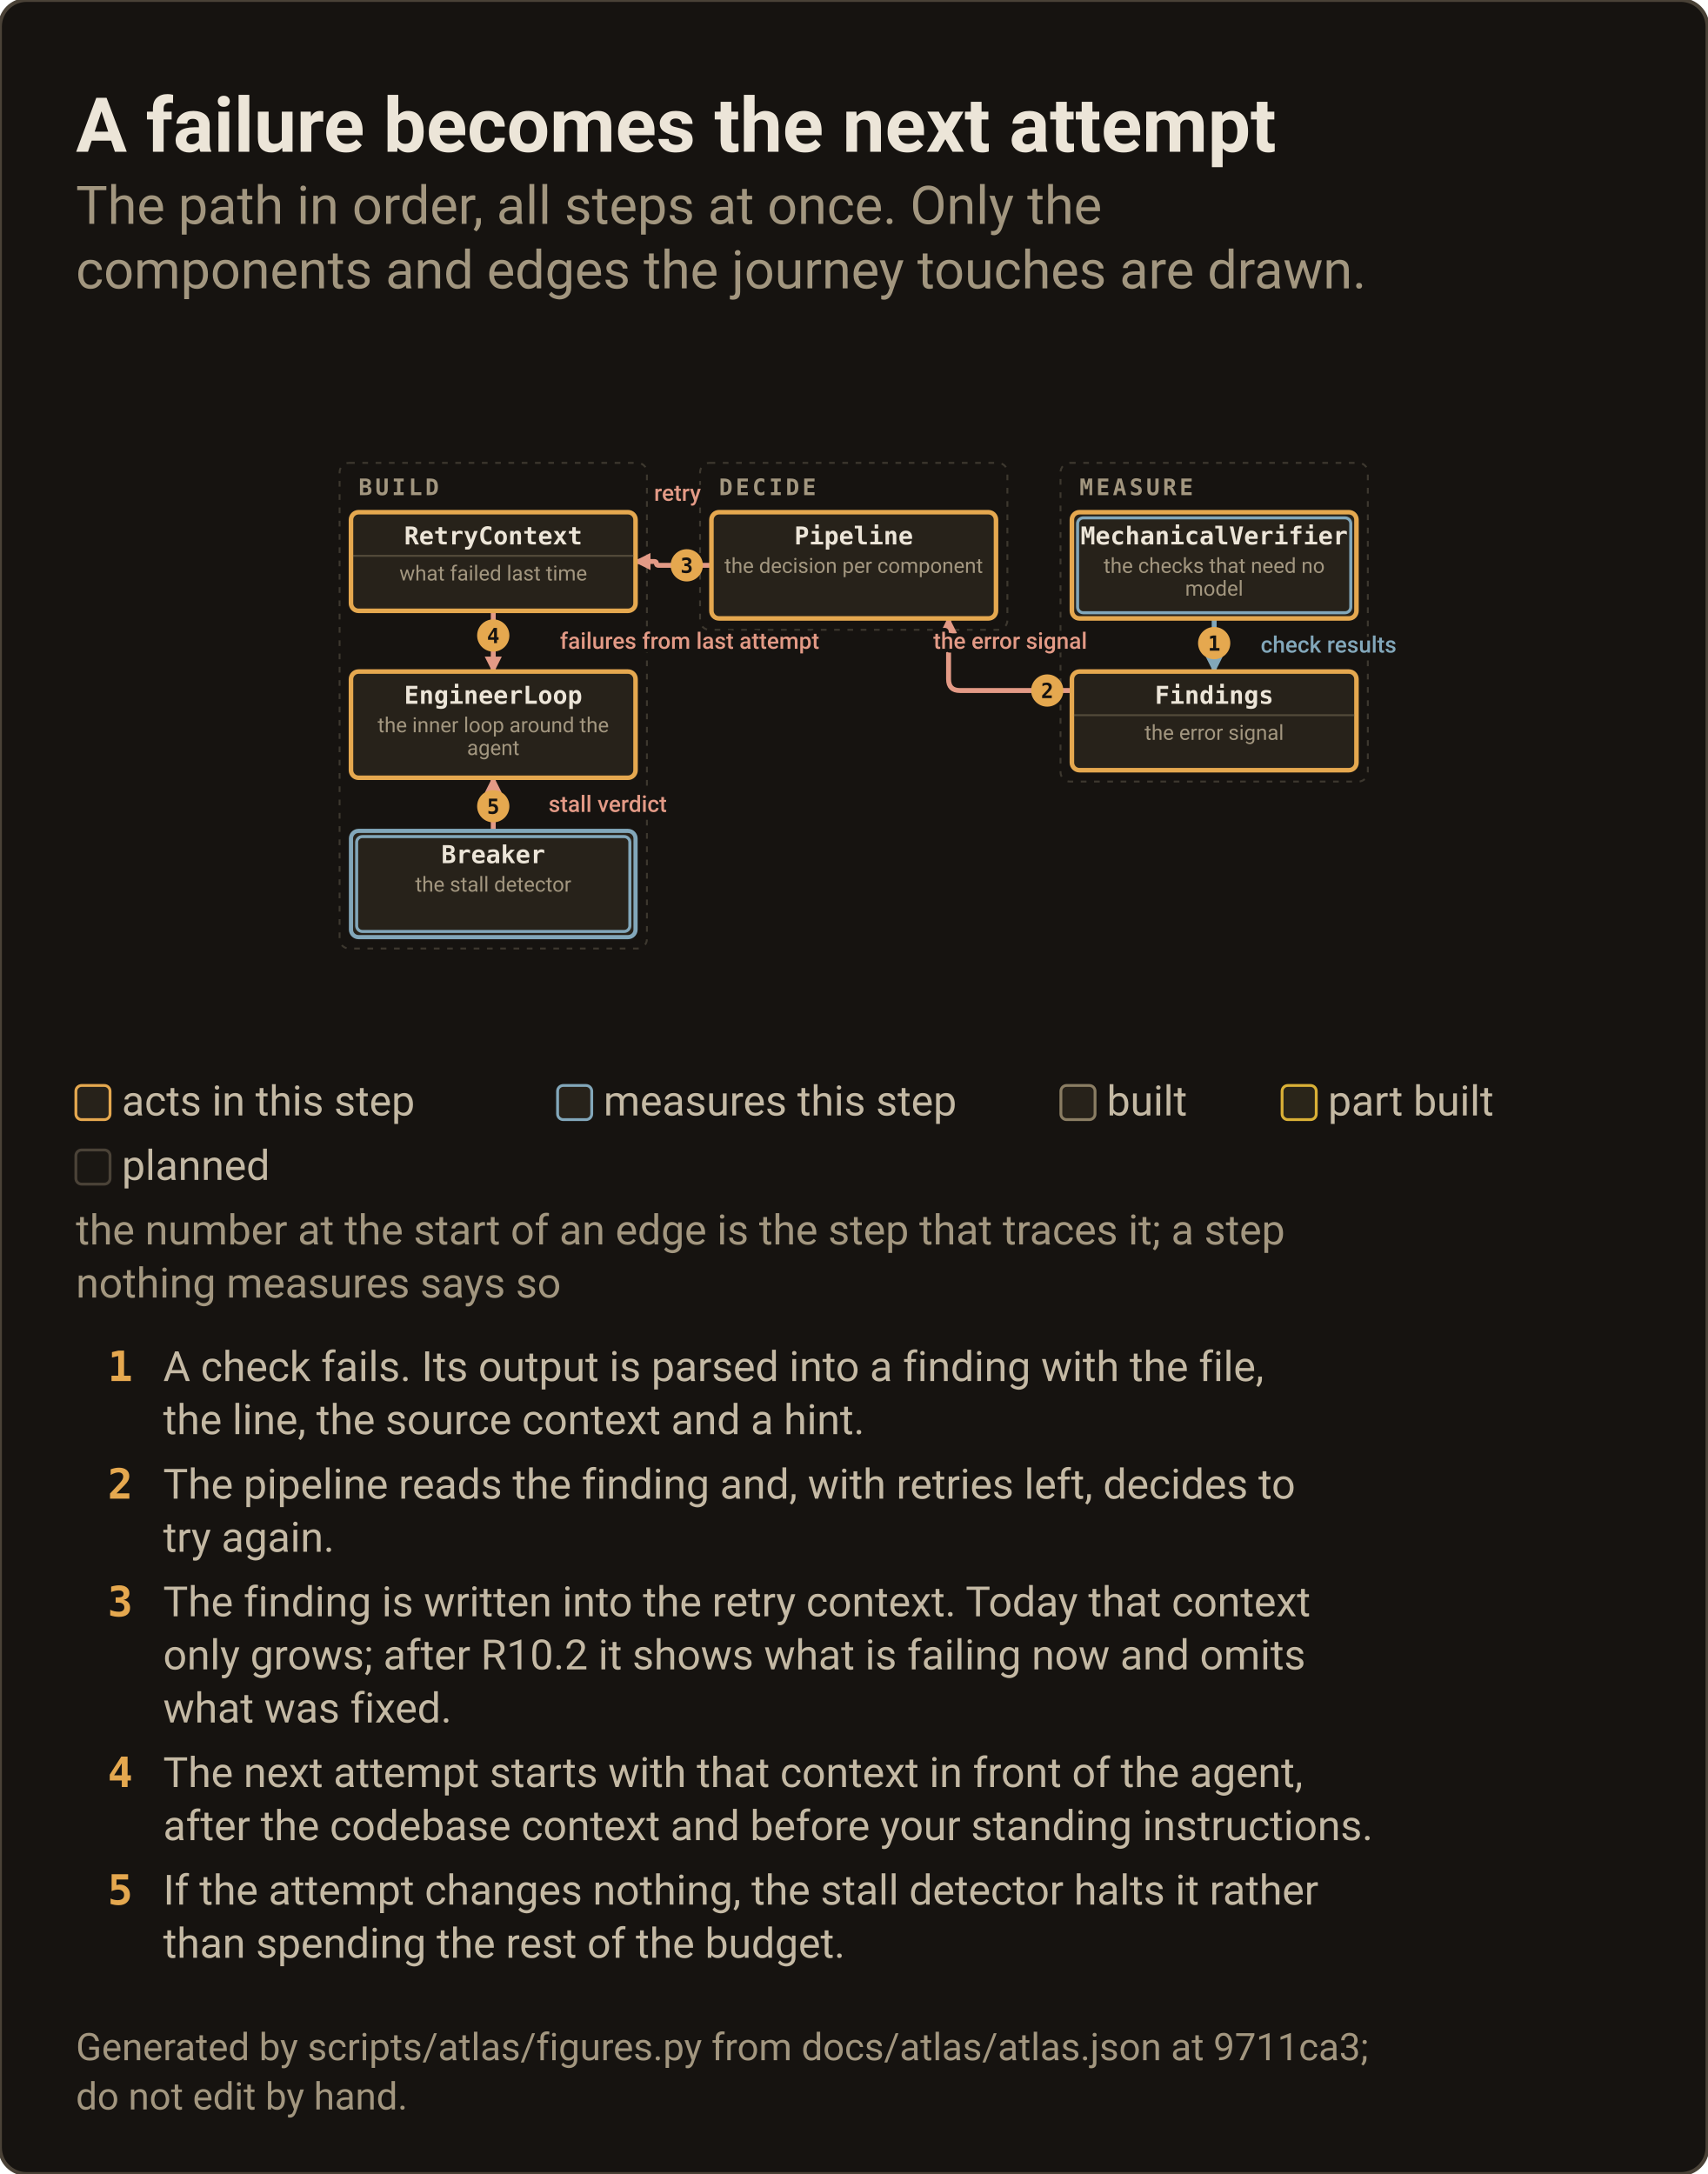
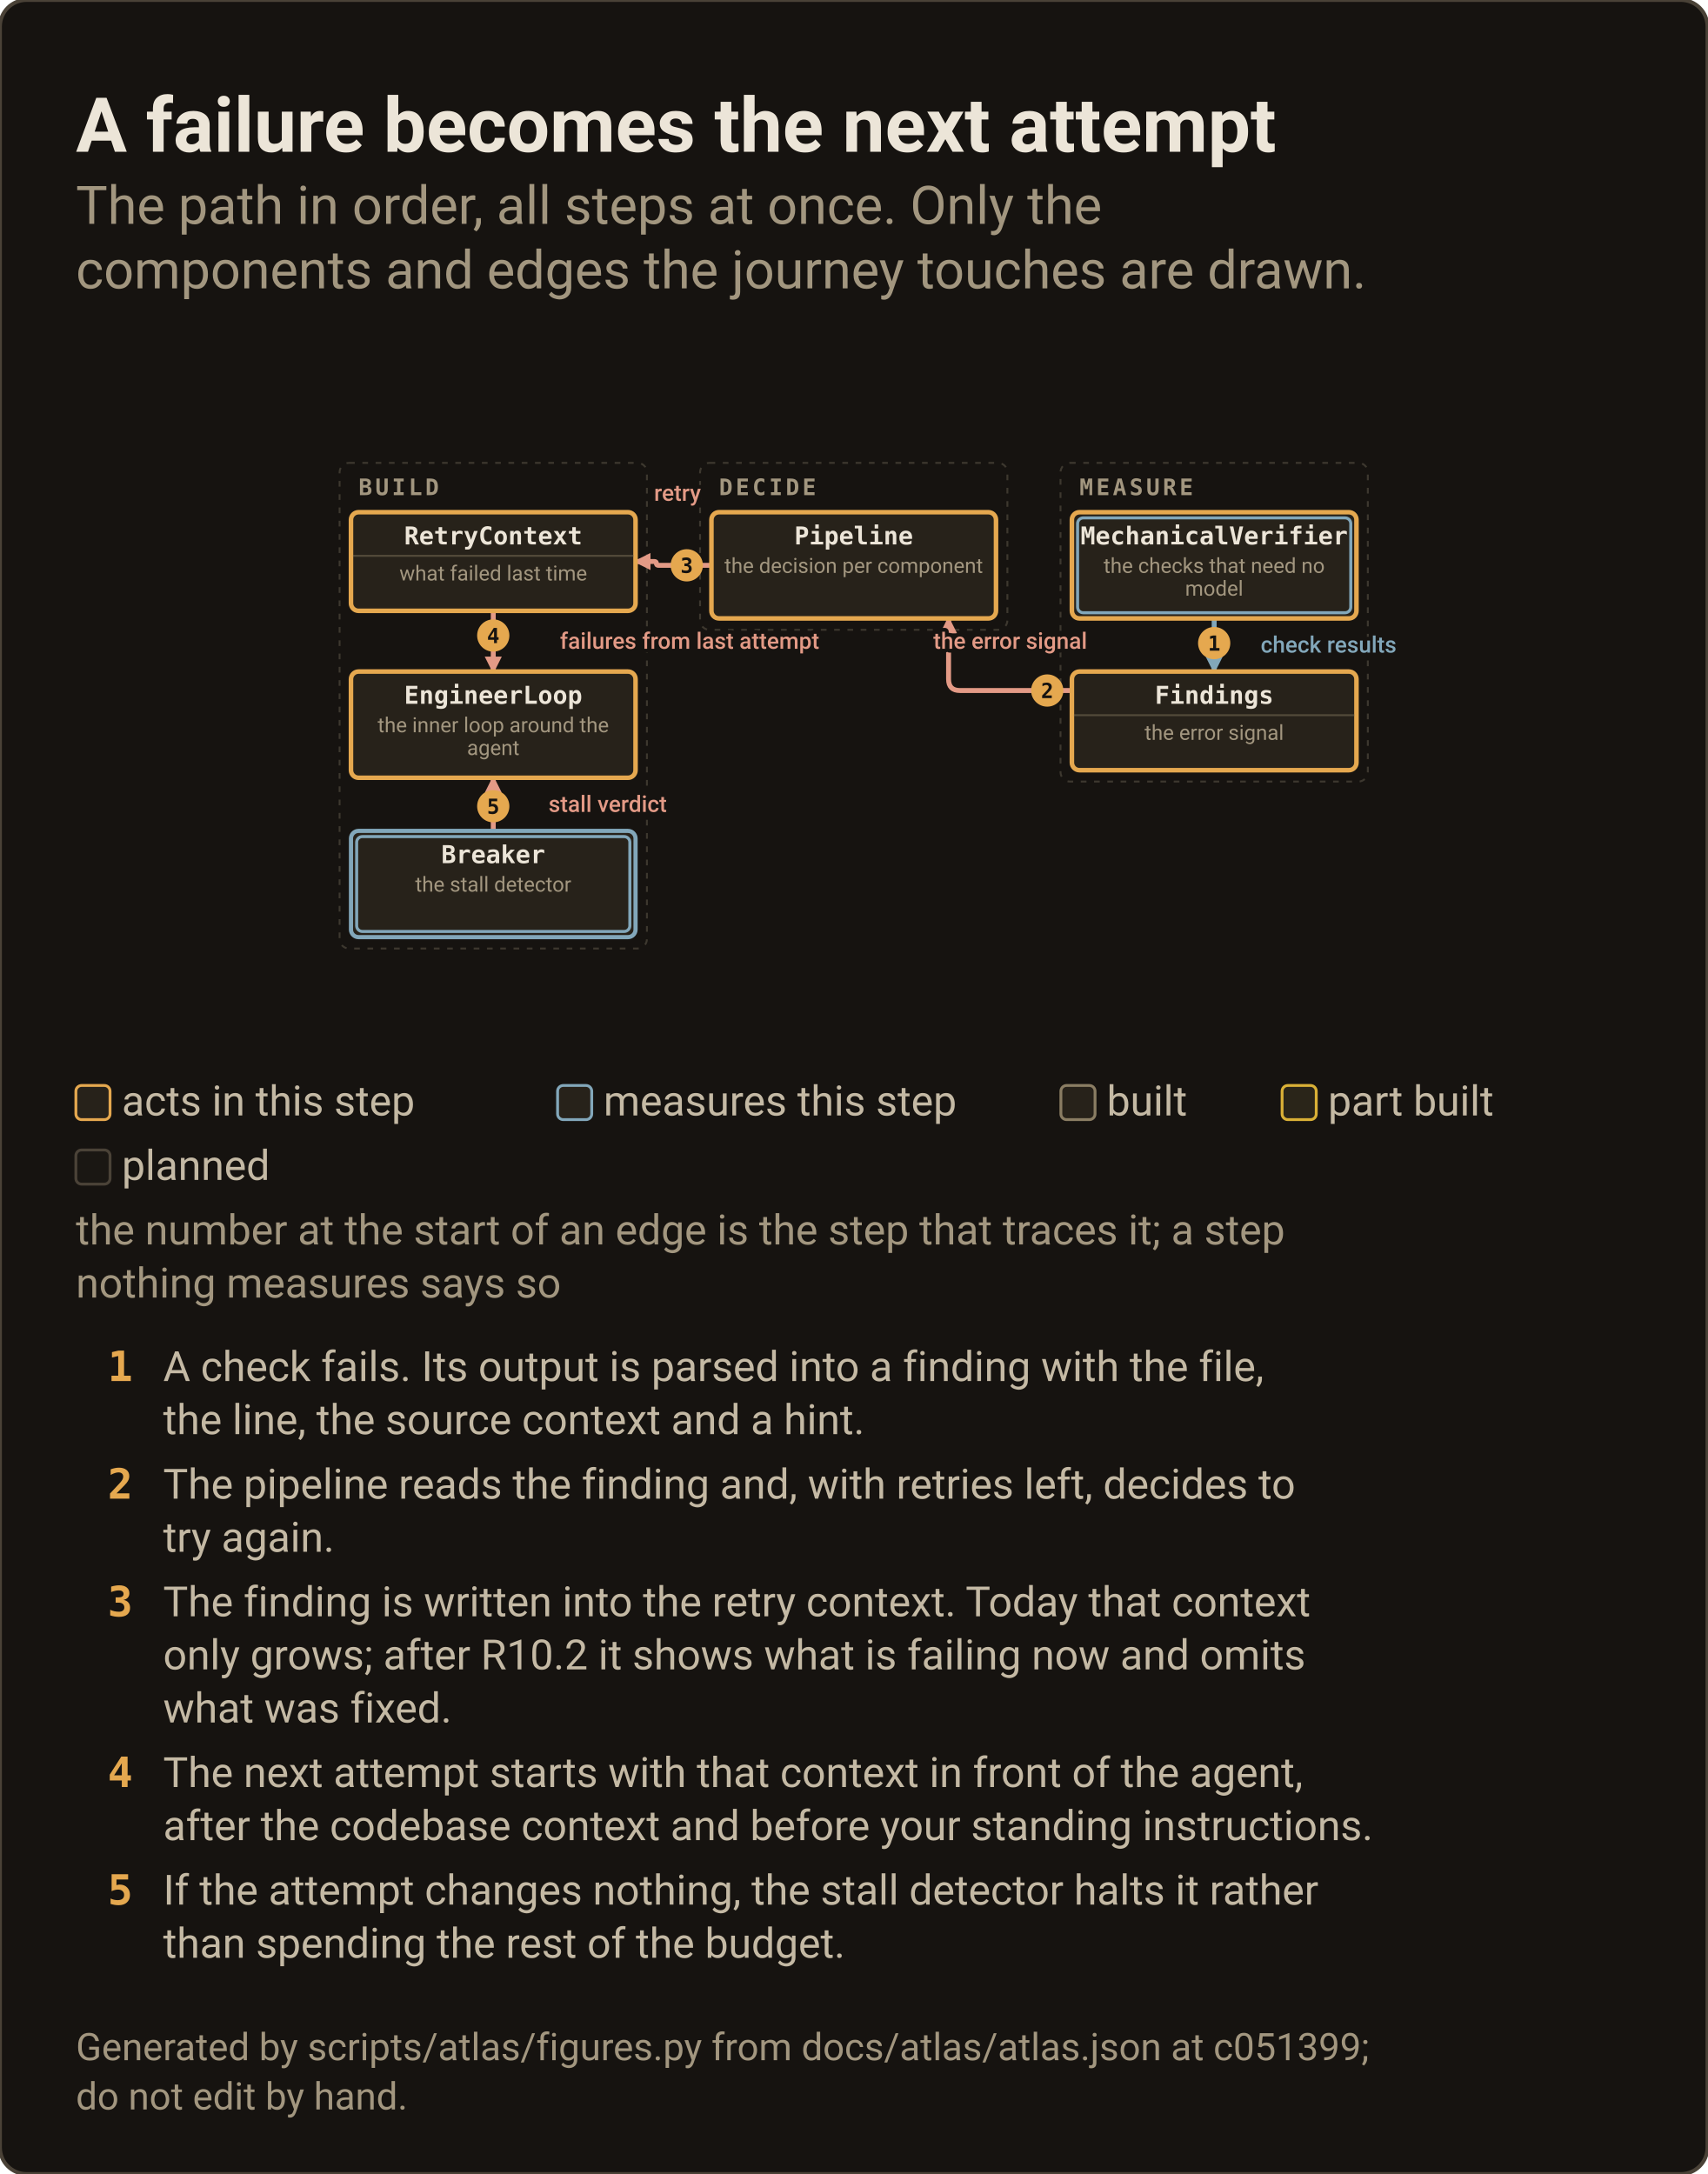
<svg xmlns="http://www.w3.org/2000/svg" width="900" height="1146" viewBox="0 0 900 1146" role="img" aria-label="Journey: A failure becomes the next attempt">
  <rect x="0" y="0" width="900" height="1146" rx="14" fill="#161310" stroke="#4A4237" stroke-width="2" />
  <text x="40.0" y="80.0" class="c0">A failure becomes the next attempt</text>
  <text x="40.0" y="118.0" class="c1">The path in order, all steps at once. Only the</text>
  <text x="40.0" y="152.0" class="c1">components and edges the journey touches are drawn.</text>
  <svg id="map" x="171.0" y="170.0" width="558" height="380" viewBox="0 0 558 380" overflow="visible">
    <defs>
      <marker id="map-m-work" viewBox="0 0 8 8" refX="7" refY="4" markerUnits="userSpaceOnUse" markerWidth="9" markerHeight="9" orient="auto-start-reverse">
        <path d="M0,0 L8,4 L0,8 z" fill="#D9CDB2" />
      </marker>
      <marker id="map-m-measure" viewBox="0 0 8 8" refX="7" refY="4" markerUnits="userSpaceOnUse" markerWidth="9" markerHeight="9" orient="auto-start-reverse">
        <path d="M0,0 L8,4 L0,8 z" fill="#82A7BA" />
      </marker>
      <marker id="map-m-feedback" viewBox="0 0 8 8" refX="7" refY="4" markerUnits="userSpaceOnUse" markerWidth="9" markerHeight="9" orient="auto-start-reverse">
        <path d="M0,0 L8,4 L0,8 z" fill="#E39A86" />
      </marker>
      <marker id="map-m-operator" viewBox="0 0 8 8" refX="7" refY="4" markerUnits="userSpaceOnUse" markerWidth="9" markerHeight="9" orient="auto-start-reverse">
        <path d="M0,0 L8,4 L0,8 z" fill="#DD9BBD" />
      </marker>
      <marker id="map-m-trust" viewBox="0 0 8 8" refX="7" refY="4" markerUnits="userSpaceOnUse" markerWidth="9" markerHeight="9" orient="auto-start-reverse">
        <path d="M0,0 L8,4 L0,8 z" fill="#B48EC9" />
      </marker>
      <marker id="map-m-learn" viewBox="0 0 8 8" refX="7" refY="4" markerUnits="userSpaceOnUse" markerWidth="9" markerHeight="9" orient="auto-start-reverse">
        <path d="M0,0 L8,4 L0,8 z" fill="#86C9A9" />
      </marker>
      <marker id="map-m-record" viewBox="0 0 8 8" refX="7" refY="4" markerUnits="userSpaceOnUse" markerWidth="9" markerHeight="9" orient="auto-start-reverse">
        <path d="M0,0 L8,4 L0,8 z" fill="#B7C27C" />
      </marker>
      <marker id="map-m-change" viewBox="0 0 8 8" refX="7" refY="4" markerUnits="userSpaceOnUse" markerWidth="9" markerHeight="9" orient="auto-start-reverse">
        <path d="M0,0 L8,4 L0,8 z" fill="#E26D5A" />
      </marker>
      <marker id="map-m-reach" viewBox="0 0 8 8" refX="7" refY="4" markerUnits="userSpaceOnUse" markerWidth="9" markerHeight="9" orient="auto-start-reverse">
        <path d="M0,0 L8,4 L0,8 z" fill="#E5A84F" />
      </marker>
    </defs>
    <style>#map .node.quiet{opacity:.42}#map .node.planned{opacity:.5}#map .node.planned.quiet{opacity:.3}#map .node.meas .node__box{stroke:#82A7BA;stroke-width:2.2}#map .node.acts .node__box{stroke:#E5A84F;stroke-width:2.4}#map .node__ring{display:none;fill:none;stroke:#82A7BA;stroke-width:1.6}#map .node.meas .node__ring{display:inline}#map .flow.planned{opacity:.35}#map .flowlbl.planned{opacity:.5}#map .flow.off,#map .flowlbl.off{display:none}#map .flow.hot{opacity:1;stroke-opacity:1;stroke-width:2.6}#map .flowlbl.hot{opacity:1}</style>
    <rect x="8.0" y="74.0" width="162.0" height="256.0" rx="5" fill="none" stroke="#A2967F" stroke-opacity=".28" stroke-width="1" stroke-dasharray="3 4" />
    <text x="18.0" y="91.0" class="t3">BUILD</text>
    <rect x="198.0" y="74.0" width="162.0" height="88.0" rx="5" fill="none" stroke="#A2967F" stroke-opacity=".28" stroke-width="1" stroke-dasharray="3 4" />
    <text x="208.0" y="91.0" class="t3">DECIDE</text>
    <rect x="388.0" y="74.0" width="162.0" height="168.0" rx="5" fill="none" stroke="#A2967F" stroke-opacity=".28" stroke-width="1" stroke-dasharray="3 4" />
    <text x="398.0" y="91.0" class="t3">MEASURE</text>
    <g data-layer="flow">
      <path id="map-f30" class="flow measure hot" data-edge="30" data-from="MechanicalVerifier" data-to="Findings" data-art="check results" data-kind="measure" data-layer="measure" d="M 469.0 156.0 L 469.0 184.0" fill="none" stroke="#82A7BA" stroke-opacity="0.82" stroke-width="1.2" stroke-linecap="round" marker-end="url(#map-m-measure)" />
      <path id="map-f35" class="flow decide hot" data-edge="35" data-from="Findings" data-to="Pipeline" data-art="the error signal" data-kind="decide" data-layer="feedback" d="M 394.0 194.0 L 335.0 194.0 Q 329.0 194.0 329.0 188.0 L 329.0 156.0" fill="none" stroke="#E39A86" stroke-opacity="0.82" stroke-width="1.2" stroke-linecap="round" marker-end="url(#map-m-feedback)" />
      <path id="map-f36" class="flow decide hot" data-edge="36" data-from="Pipeline" data-to="RetryContext" data-art="retry" data-kind="decide" data-layer="feedback" d="M 204.0 128.0 L 176.0 128.0 Q 175.0 128.0 175.0 127.0 L 175.0 127.0 Q 175.0 126.0 174.0 126.0 L 164.0 126.0" fill="none" stroke="#E39A86" stroke-opacity="0.82" stroke-width="1.2" stroke-linecap="round" marker-end="url(#map-m-feedback)" />
      <path id="map-f15" class="flow build hot" data-edge="15" data-from="RetryContext" data-to="EngineerLoop" data-art="failures from last attempt" data-kind="build" data-layer="feedback" d="M 89.0 152.0 L 89.0 184.0" fill="none" stroke="#E39A86" stroke-opacity="0.82" stroke-width="1.2" stroke-linecap="round" marker-end="url(#map-m-feedback)" />
      <path id="map-f21" class="flow build hot" data-edge="21" data-from="Breaker" data-to="EngineerLoop" data-art="stall verdict" data-kind="build" data-layer="feedback" d="M 89.0 268.0 L 89.0 240.0" fill="none" stroke="#E39A86" stroke-opacity="0.82" stroke-width="1.2" stroke-linecap="round" marker-end="url(#map-m-feedback)" />
    </g>
    <g class="node built acts" data-id="RetryContext" data-kind="store" data-state="built" data-region="build" role="button" tabindex="0" aria-label="RetryContext, what failed last time, built">
      <rect class="node__box" x="14.0" y="100.0" width="150.0" height="52.0" rx="4.0" fill="#27221A" stroke="#8A7D63" stroke-width="1.1" />
      <rect class="node__ring" x="17.0" y="103.0" width="144.0" height="46.0" rx="3.0" />
      <text x="89.0" y="117.0" class="t4">RetryContext</text>
      <line x1="15.0" y1="123.0" x2="163.0" y2="123.0" stroke="#8A7D63" stroke-opacity=".45" stroke-width="1" />
      <g data-layer="job">
        <text x="89.0" y="136.0" class="t5">what failed last time</text>
      </g>
    </g>
    <g class="node built acts" data-id="EngineerLoop" data-kind="component" data-state="built" data-region="build" role="button" tabindex="0" aria-label="EngineerLoop, the inner loop around the agent, built">
      <rect class="node__box" x="14.0" y="184.0" width="150.0" height="56.0" rx="4.0" fill="#27221A" stroke="#8A7D63" stroke-width="1.1" />
      <rect class="node__ring" x="17.0" y="187.0" width="144.0" height="50.0" rx="3.0" />
      <text x="89.0" y="201.0" class="t4">EngineerLoop</text>
      <g data-layer="job">
        <text x="89.0" y="216.0" class="t5">the inner loop around the</text>
        <text x="89.0" y="228.0" class="t5">agent</text>
      </g>
    </g>
    <g class="node built meas" data-id="Breaker" data-kind="component" data-state="built" data-region="build" role="button" tabindex="0" aria-label="Breaker, the stall detector, built">
      <rect class="node__box" x="14.0" y="268.0" width="150.0" height="56.0" rx="4.0" fill="#27221A" stroke="#8A7D63" stroke-width="1.1" />
      <rect class="node__ring" x="17.0" y="271.0" width="144.0" height="50.0" rx="3.0" />
      <text x="89.0" y="285.0" class="t4">Breaker</text>
      <g data-layer="job">
        <text x="89.0" y="300.0" class="t5">the stall detector</text>
      </g>
    </g>
    <g class="node built acts meas" data-id="MechanicalVerifier" data-kind="component" data-state="built" data-region="measure" role="button" tabindex="0" aria-label="MechanicalVerifier, the checks that need no model, built">
      <rect class="node__box" x="394.0" y="100.0" width="150.0" height="56.0" rx="4.0" fill="#27221A" stroke="#8A7D63" stroke-width="1.1" />
      <rect class="node__ring" x="397.0" y="103.0" width="144.0" height="50.0" rx="3.0" />
      <text x="469.0" y="117.0" class="t4">MechanicalVerifier</text>
      <g data-layer="job">
        <text x="469.0" y="132.0" class="t5">the checks that need no</text>
        <text x="469.0" y="144.0" class="t5">model</text>
      </g>
    </g>
    <g class="node built acts" data-id="Findings" data-kind="store" data-state="built" data-region="measure" role="button" tabindex="0" aria-label="Findings, the error signal, built">
      <rect class="node__box" x="394.0" y="184.0" width="150.0" height="52.0" rx="4.0" fill="#27221A" stroke="#8A7D63" stroke-width="1.1" />
      <rect class="node__ring" x="397.0" y="187.0" width="144.0" height="46.0" rx="3.0" />
      <text x="469.0" y="201.0" class="t4">Findings</text>
      <line x1="395.0" y1="207.0" x2="543.0" y2="207.0" stroke="#8A7D63" stroke-opacity=".45" stroke-width="1" />
      <g data-layer="job">
        <text x="469.0" y="220.0" class="t5">the error signal</text>
      </g>
    </g>
    <g class="node built acts" data-id="Pipeline" data-kind="component" data-state="built" data-region="decide" role="button" tabindex="0" aria-label="Pipeline, the decision per component, built">
      <rect class="node__box" x="204.0" y="100.0" width="150.0" height="56.0" rx="4.0" fill="#27221A" stroke="#8A7D63" stroke-width="1.1" />
      <rect class="node__ring" x="207.0" y="103.0" width="144.0" height="50.0" rx="3.0" />
      <text x="279.0" y="117.0" class="t4">Pipeline</text>
      <g data-layer="job">
        <text x="279.0" y="132.0" class="t5">the decision per component</text>
      </g>
    </g>
    <g data-layer="flow">
      <g class="flowlbl measure hot" data-edge="30" data-from="MechanicalVerifier" data-to="Findings" data-layer="measure">
        <text x="529.3" y="174.0" class="t1">check results</text>
      </g>
      <g class="flowlbl decide hot" data-edge="35" data-from="Findings" data-to="Pipeline" data-layer="feedback">
        <text x="361.5" y="172.0" class="t2">the error signal</text>
      </g>
      <g class="flowlbl decide hot" data-edge="36" data-from="Pipeline" data-to="RetryContext" data-layer="feedback">
        <text x="186.1" y="94.0" class="t2">retry</text>
      </g>
      <g class="flowlbl build hot" data-edge="15" data-from="RetryContext" data-to="EngineerLoop" data-layer="feedback">
        <text x="192.5" y="172.0" class="t2">failures from last attempt</text>
      </g>
      <g class="flowlbl build hot" data-edge="21" data-from="Breaker" data-to="EngineerLoop" data-layer="feedback">
        <text x="149.3" y="258.0" class="t2">stall verdict</text>
      </g>
    </g>
    <g data-layer="steps">
      <g class="step" data-edge="30">
        <circle cx="469.0" cy="169.0" r="8.5" fill="#E5A84F" />
        <text x="469.0" y="173.0" class="t0">1</text>
      </g>
      <g class="step" data-edge="35">
        <circle cx="381.0" cy="194.0" r="8.5" fill="#E5A84F" />
        <text x="381.0" y="198.0" class="t0">2</text>
      </g>
      <g class="step" data-edge="36">
        <circle cx="191.0" cy="128.0" r="8.5" fill="#E5A84F" />
        <text x="191.0" y="132.0" class="t0">3</text>
      </g>
      <g class="step" data-edge="15">
        <circle cx="89.0" cy="165.0" r="8.5" fill="#E5A84F" />
        <text x="89.0" y="169.0" class="t0">4</text>
      </g>
      <g class="step" data-edge="21">
        <circle cx="89.0" cy="255.0" r="8.5" fill="#E5A84F" />
        <text x="89.0" y="259.0" class="t0">5</text>
      </g>
    </g>
    <style>#map .t0{font-family:ui-monospace,"SF Mono",SFMono-Regular,"JetBrains Mono",Menlo,Consolas,monospace;font-size:11.0px;font-weight:700;fill:#161310;text-anchor:middle}#map .t1{font-family:ui-sans-serif,system-ui,-apple-system,"SF Pro Text","Segoe UI",Roboto,"Helvetica Neue",Arial,sans-serif;font-size:12.0px;font-weight:500;fill:#82A7BA;text-anchor:middle;paint-order:stroke;stroke:#161310;stroke-width:4;stroke-linejoin:round}#map .t2{font-family:ui-sans-serif,system-ui,-apple-system,"SF Pro Text","Segoe UI",Roboto,"Helvetica Neue",Arial,sans-serif;font-size:12.0px;font-weight:500;fill:#E39A86;text-anchor:middle;paint-order:stroke;stroke:#161310;stroke-width:4;stroke-linejoin:round}#map .t3{font-family:ui-monospace,"SF Mono",SFMono-Regular,"JetBrains Mono",Menlo,Consolas,monospace;font-size:12.0px;font-weight:600;fill:#A2967F;text-anchor:start;letter-spacing:.13em}#map .t4{font-family:ui-monospace,"SF Mono",SFMono-Regular,"JetBrains Mono",Menlo,Consolas,monospace;font-size:13.0px;font-weight:600;fill:#ECE5D8;text-anchor:middle}#map .t5{font-family:ui-sans-serif,system-ui,-apple-system,"SF Pro Text","Segoe UI",Roboto,"Helvetica Neue",Arial,sans-serif;font-size:11.0px;font-weight:400;fill:#A2967F;text-anchor:middle}</style>
  </svg>
  <rect x="40.0" y="572.2" width="18" height="18" rx="3" fill="#27221A" stroke="#E5A84F" stroke-width="1.5" />
  <text x="64.2" y="588.0" class="c2">acts in this step</text>
  <rect x="293.9" y="572.2" width="18" height="18" rx="3" fill="#27221A" stroke="#82A7BA" stroke-width="1.5" />
  <text x="318.1" y="588.0" class="c2">measures this step</text>
  <rect x="559.2" y="572.2" width="18" height="18" rx="3" fill="#27221A" stroke="#8A7D63" stroke-width="1.5" />
  <text x="583.4" y="588.0" class="c2">built</text>
  <rect x="675.8" y="572.2" width="18" height="18" rx="3" fill="#2A2519" stroke="#D9B036" stroke-width="1.5" />
  <text x="700.0" y="588.0" class="c2">part built</text>
  <rect x="40.0" y="606.2" width="18" height="18" rx="3" fill="#1A1713" stroke="#4A4237" stroke-width="1.5" />
  <text x="64.2" y="622.0" class="c2">planned</text>
  <text x="40.0" y="656.0" class="c3">the number at the start of an edge is the step that traces it; a step</text>
  <text x="40.0" y="684.0" class="c3">nothing measures says so</text>
  <text x="70.0" y="728.0" class="c4">1</text>
  <text x="86.0" y="728.0" class="c2">A check fails. Its output is parsed into a finding with the file,</text>
  <text x="86.0" y="756.0" class="c2">the line, the source context and a hint.</text>
  <text x="70.0" y="790.0" class="c4">2</text>
  <text x="86.0" y="790.0" class="c2">The pipeline reads the finding and, with retries left, decides to</text>
  <text x="86.0" y="818.0" class="c2">try again.</text>
  <text x="70.0" y="852.0" class="c4">3</text>
  <text x="86.0" y="852.0" class="c2">The finding is written into the retry context. Today that context</text>
  <text x="86.0" y="880.0" class="c2">only grows; after R10.2 it shows what is failing now and omits</text>
  <text x="86.0" y="908.0" class="c2">what was fixed.</text>
  <text x="70.0" y="942.0" class="c4">4</text>
  <text x="86.0" y="942.0" class="c2">The next attempt starts with that context in front of the agent,</text>
  <text x="86.0" y="970.0" class="c2">after the codebase context and before your standing instructions.</text>
  <text x="70.0" y="1004.0" class="c4">5</text>
  <text x="86.0" y="1004.0" class="c2">If the attempt changes nothing, the stall detector halts it rather</text>
  <text x="86.0" y="1032.0" class="c2">than spending the rest of the budget.</text>
-   <text x="40.0" y="1086.0" class="c5">Generated by scripts/atlas/figures.py from docs/atlas/atlas.json at 9711ca3;</text>
+   <text x="40.0" y="1086.0" class="c5">Generated by scripts/atlas/figures.py from docs/atlas/atlas.json at c051399;</text>
  <text x="40.0" y="1112.0" class="c5">do not edit by hand.</text>
  <style>.c0{font-family:ui-sans-serif,system-ui,-apple-system,"SF Pro Text","Segoe UI",Roboto,"Helvetica Neue",Arial,sans-serif;font-size:40.0px;font-weight:600;fill:#ECE5D8;text-anchor:start}.c1{font-family:ui-sans-serif,system-ui,-apple-system,"SF Pro Text","Segoe UI",Roboto,"Helvetica Neue",Arial,sans-serif;font-size:28.0px;font-weight:400;fill:#A2967F;text-anchor:start}.c2{font-family:ui-sans-serif,system-ui,-apple-system,"SF Pro Text","Segoe UI",Roboto,"Helvetica Neue",Arial,sans-serif;font-size:22.0px;font-weight:400;fill:#C4B9A4;text-anchor:start}.c3{font-family:ui-sans-serif,system-ui,-apple-system,"SF Pro Text","Segoe UI",Roboto,"Helvetica Neue",Arial,sans-serif;font-size:22.0px;font-weight:400;fill:#A2967F;text-anchor:start}.c4{font-family:ui-monospace,"SF Mono",SFMono-Regular,"JetBrains Mono",Menlo,Consolas,monospace;font-size:22.0px;font-weight:700;fill:#E5A84F;text-anchor:end}.c5{font-family:ui-sans-serif,system-ui,-apple-system,"SF Pro Text","Segoe UI",Roboto,"Helvetica Neue",Arial,sans-serif;font-size:20.0px;font-weight:400;fill:#A2967F;text-anchor:start}</style>
</svg>
